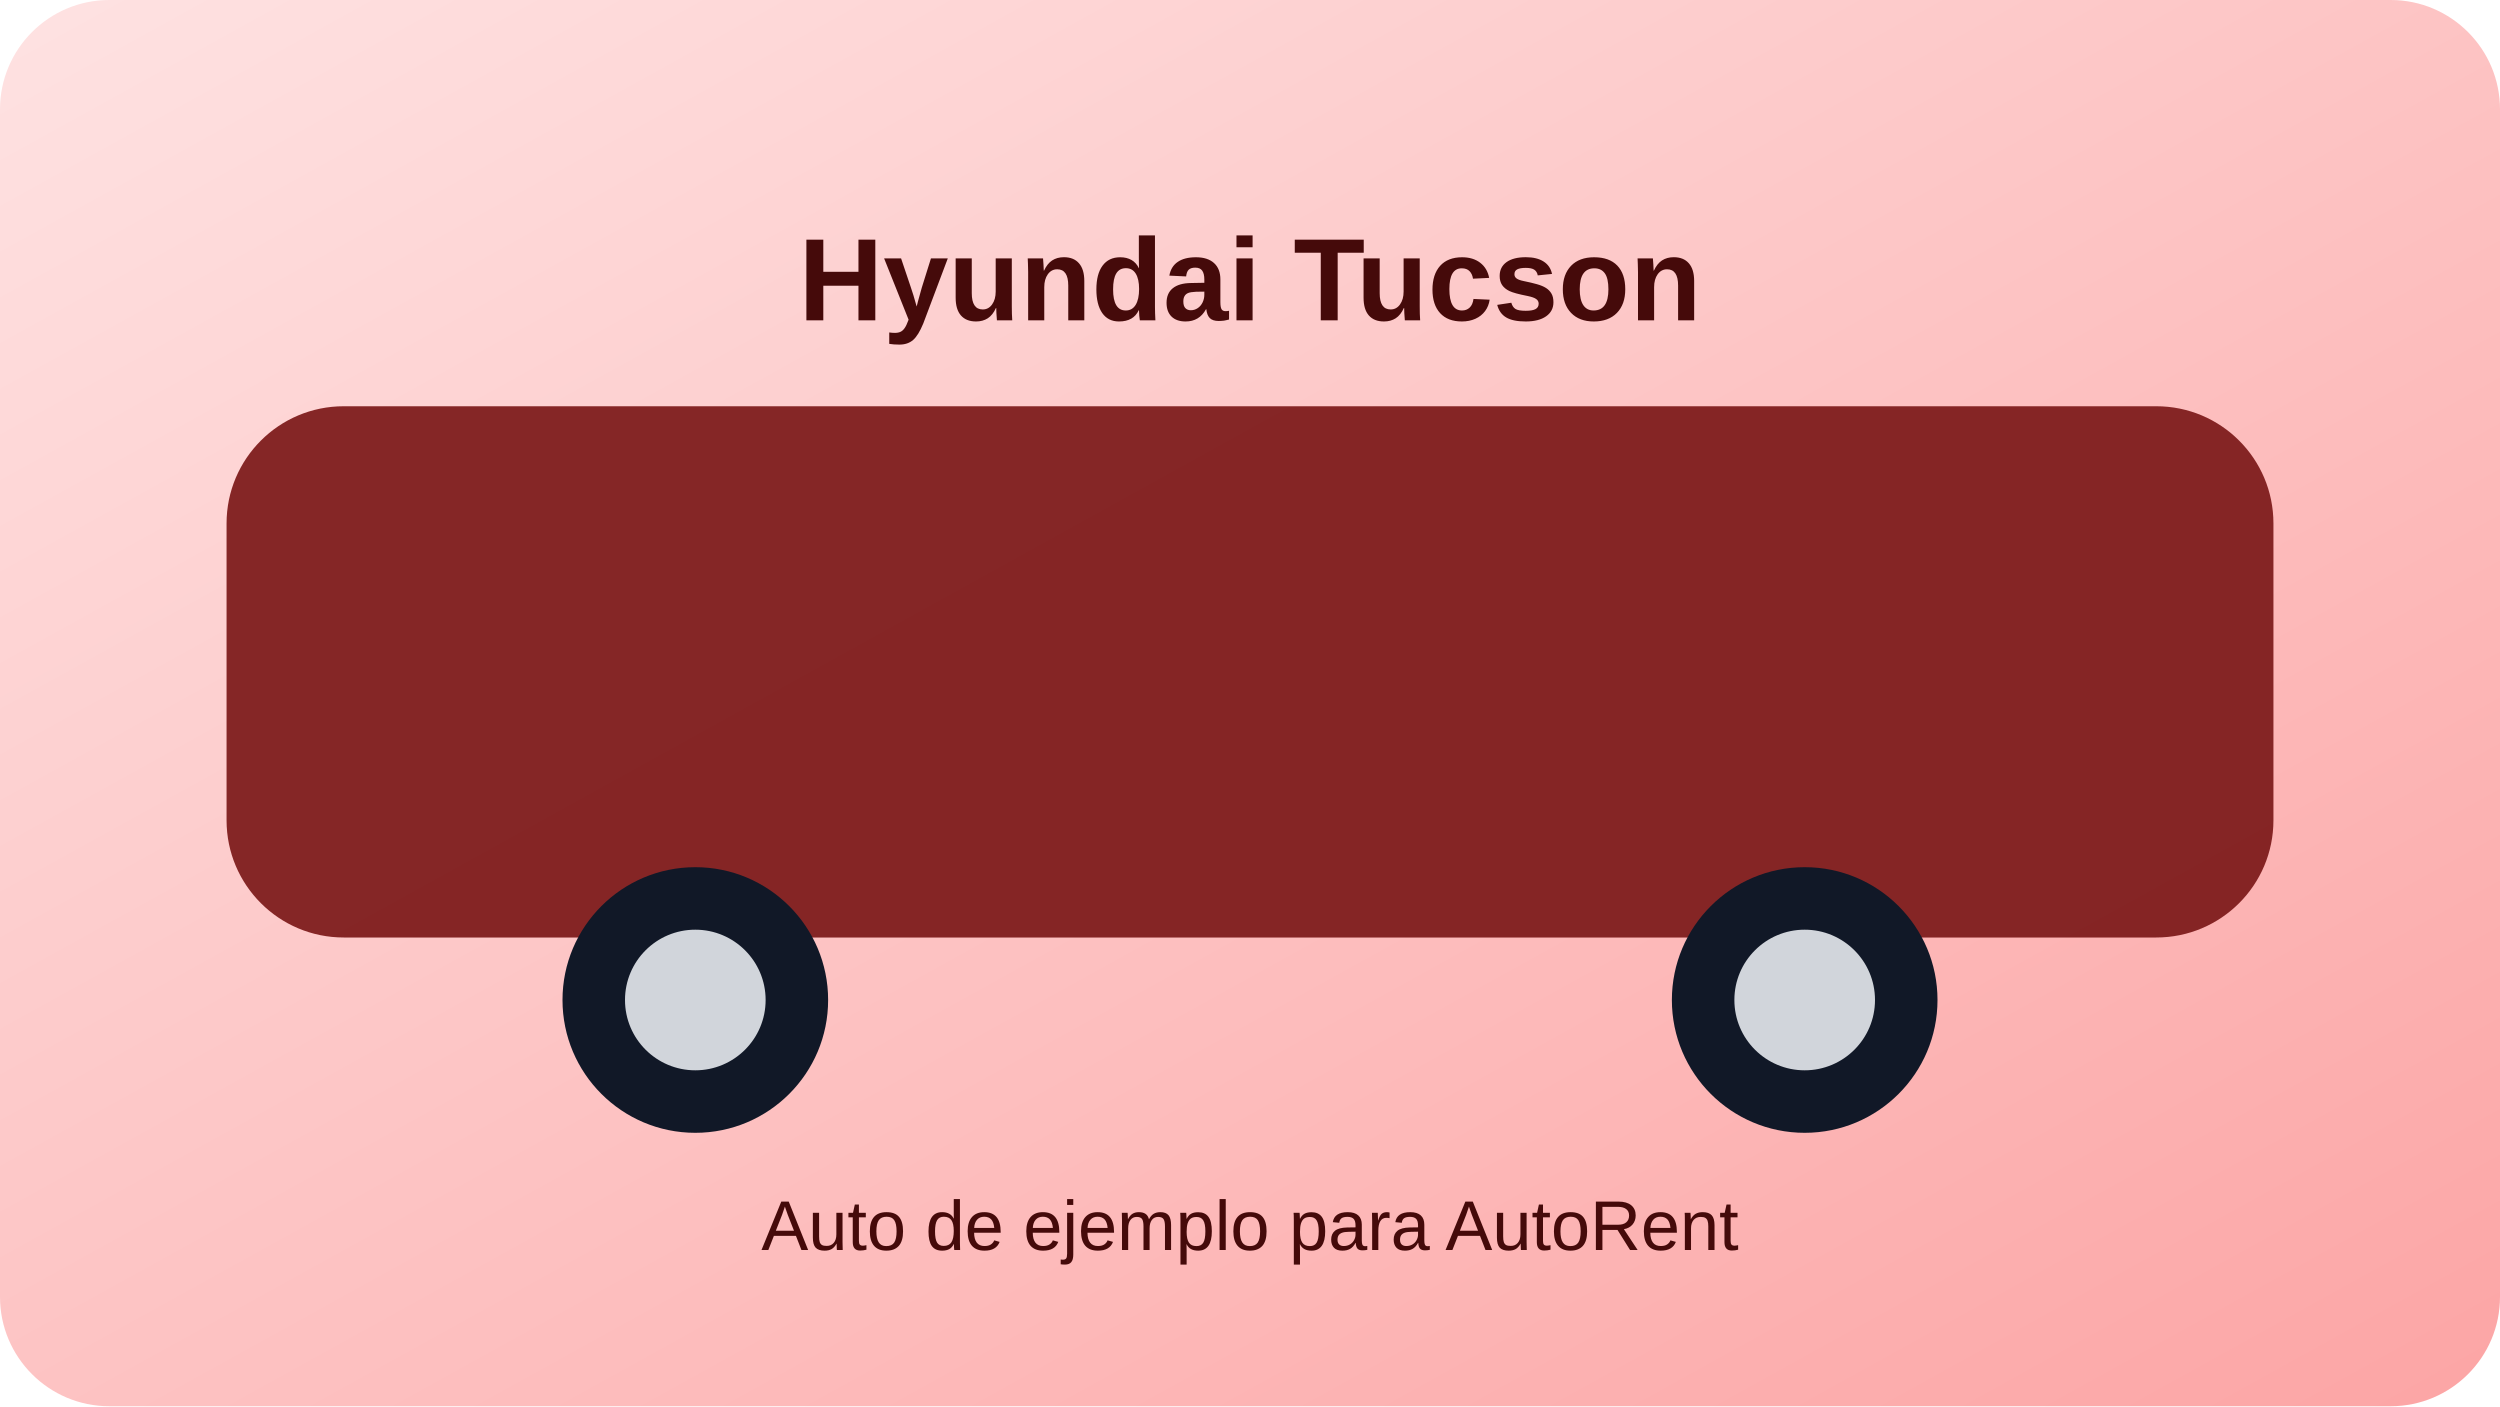
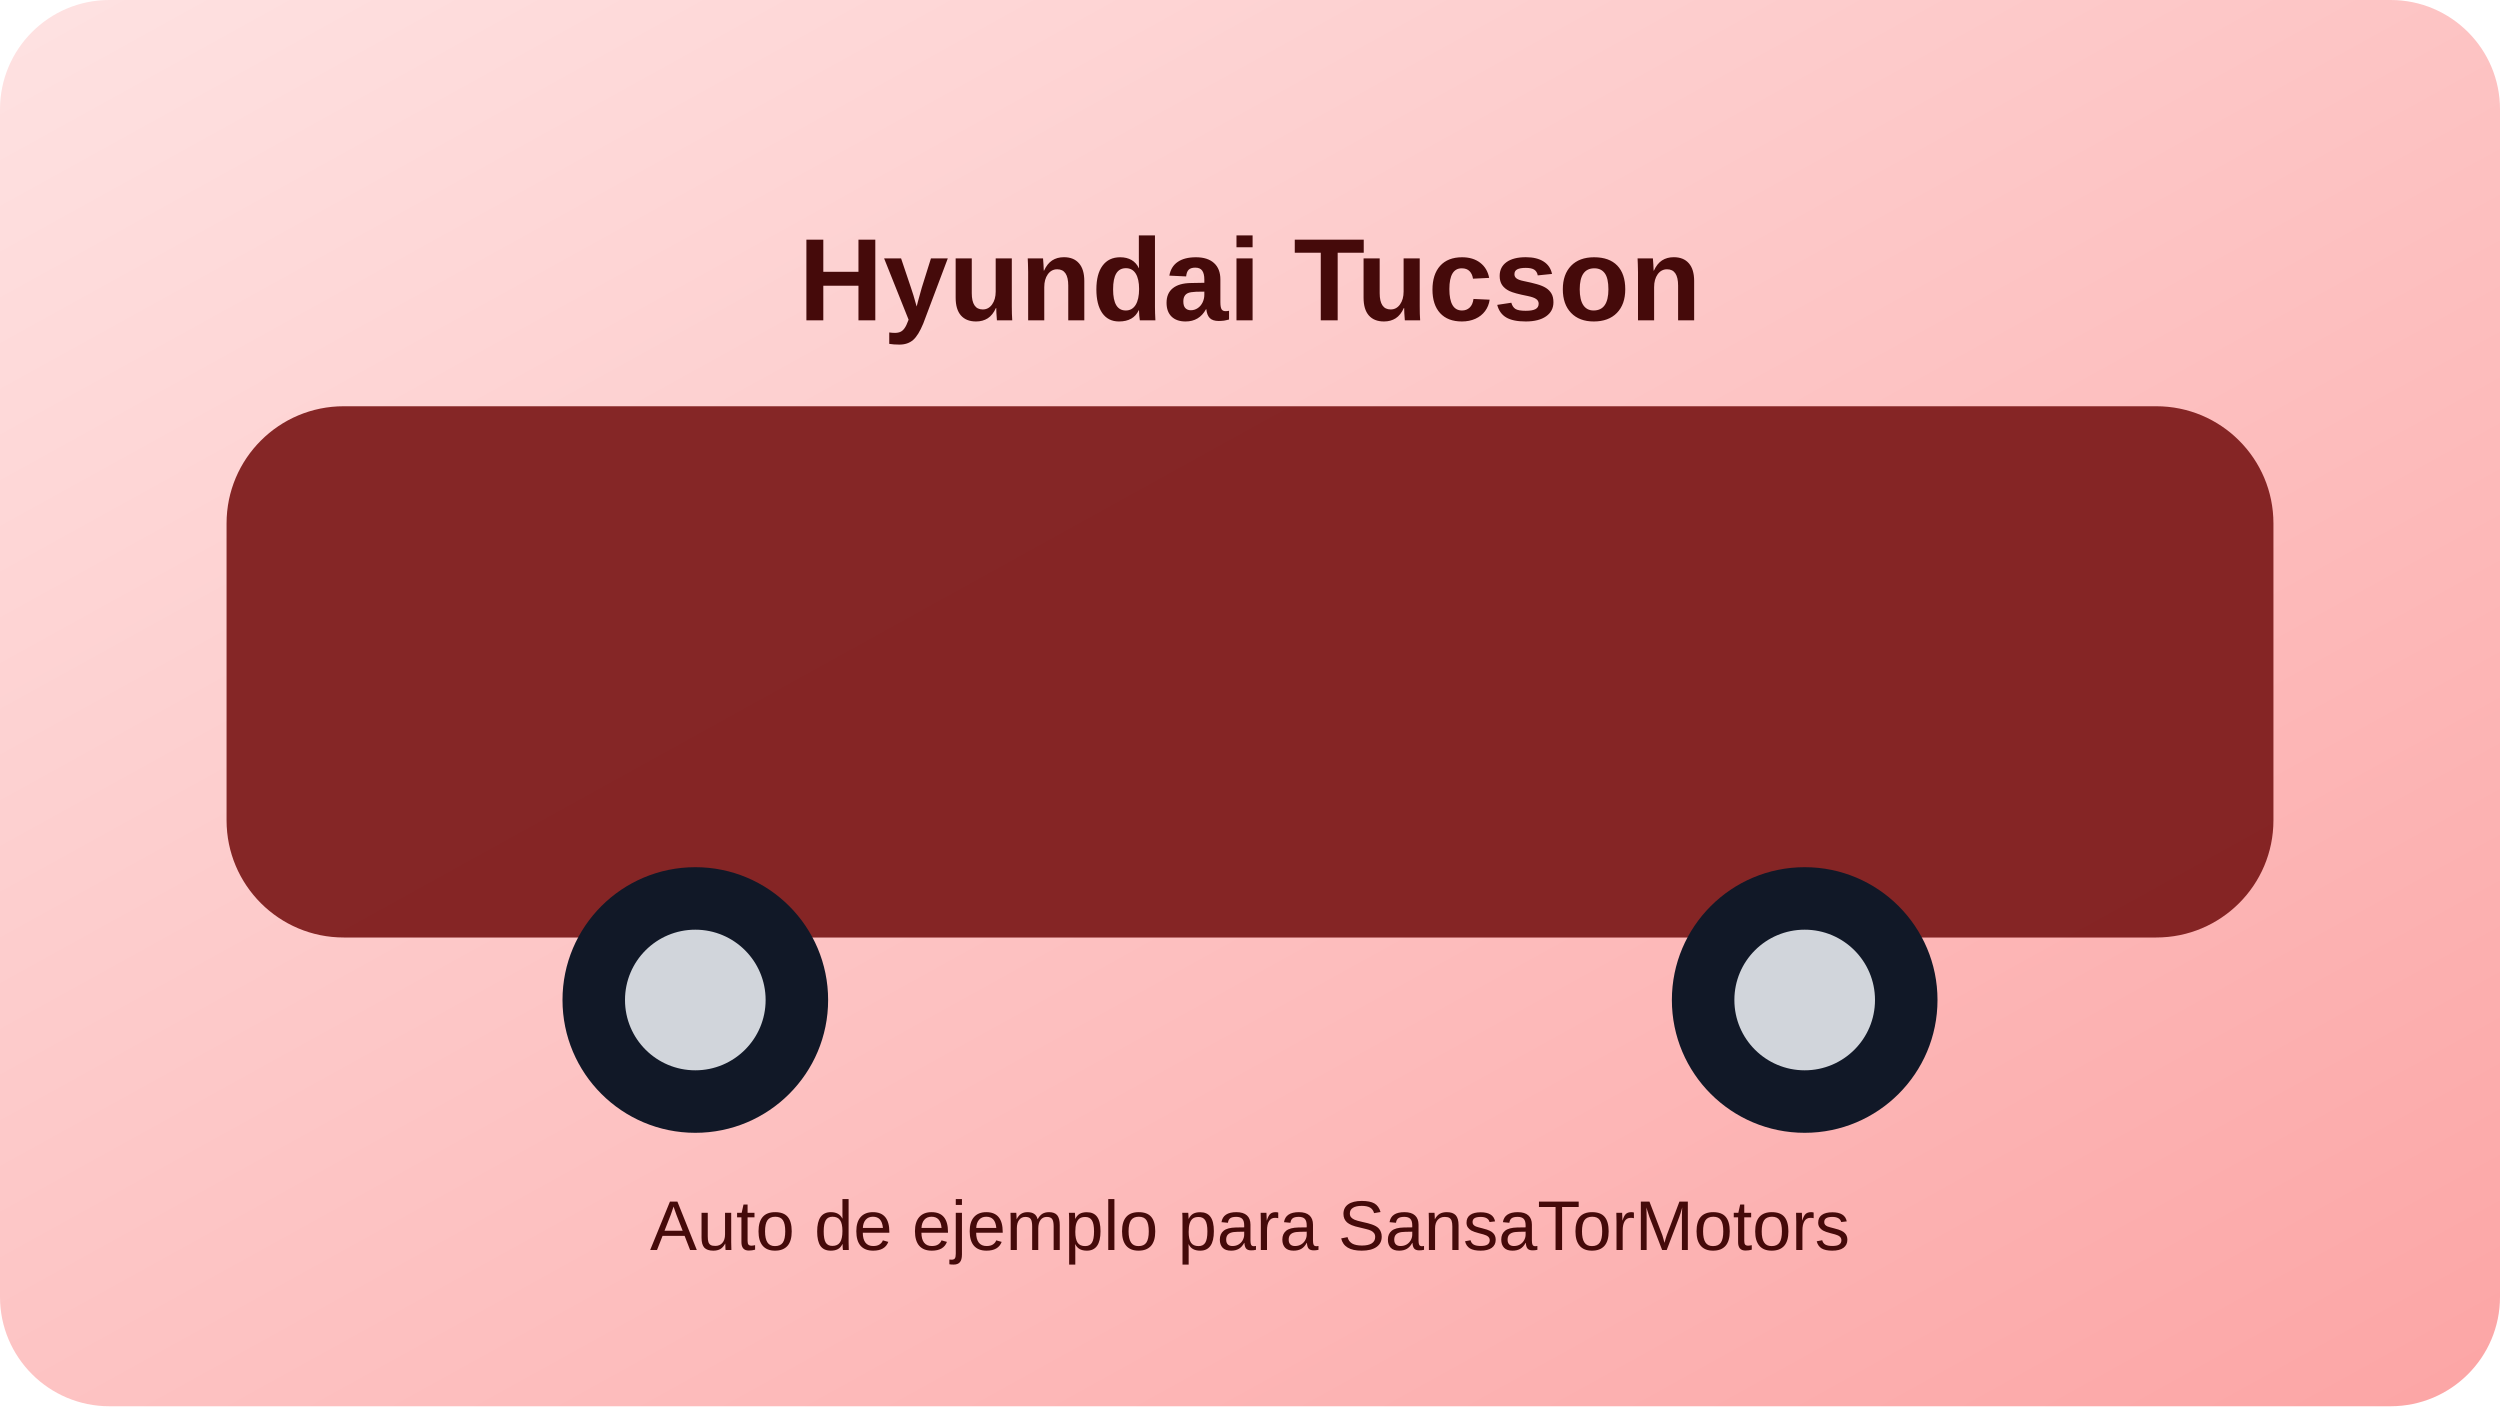
<svg xmlns="http://www.w3.org/2000/svg" width="640" height="360" viewBox="0 0 640 360" role="img" aria-label="Hyundai Tucson">
  <defs>
    <linearGradient id="g" x1="0" x2="1" y1="0" y2="1">
      <stop offset="0%" stop-color="#fee2e2" />
      <stop offset="100%" stop-color="#fca5a5" />
    </linearGradient>
  </defs>
  <rect width="640" height="360" rx="28" fill="url(#g)" />
  <rect x="58" y="104" width="524" height="136" rx="30" fill="#7f1d1d" opacity="0.95" />
  <circle cx="178" cy="256" r="34" fill="#111827" />
  <circle cx="462" cy="256" r="34" fill="#111827" />
  <circle cx="178" cy="256" r="18" fill="#d1d5db" />
  <circle cx="462" cy="256" r="18" fill="#d1d5db" />
  <text x="50%" y="82" text-anchor="middle" font-family="Arial, sans-serif" font-size="30" font-weight="700" fill="#450a0a">Hyundai Tucson</text>
-   <text x="50%" y="320" text-anchor="middle" font-family="Arial, sans-serif" font-size="18" fill="#450a0a">Auto de ejemplo para AutoRent</text>
+   <text x="50%" y="320" text-anchor="middle" font-family="Arial, sans-serif" font-size="18" fill="#450a0a">Auto de ejemplo para SansaTorMotors</text>
</svg>
